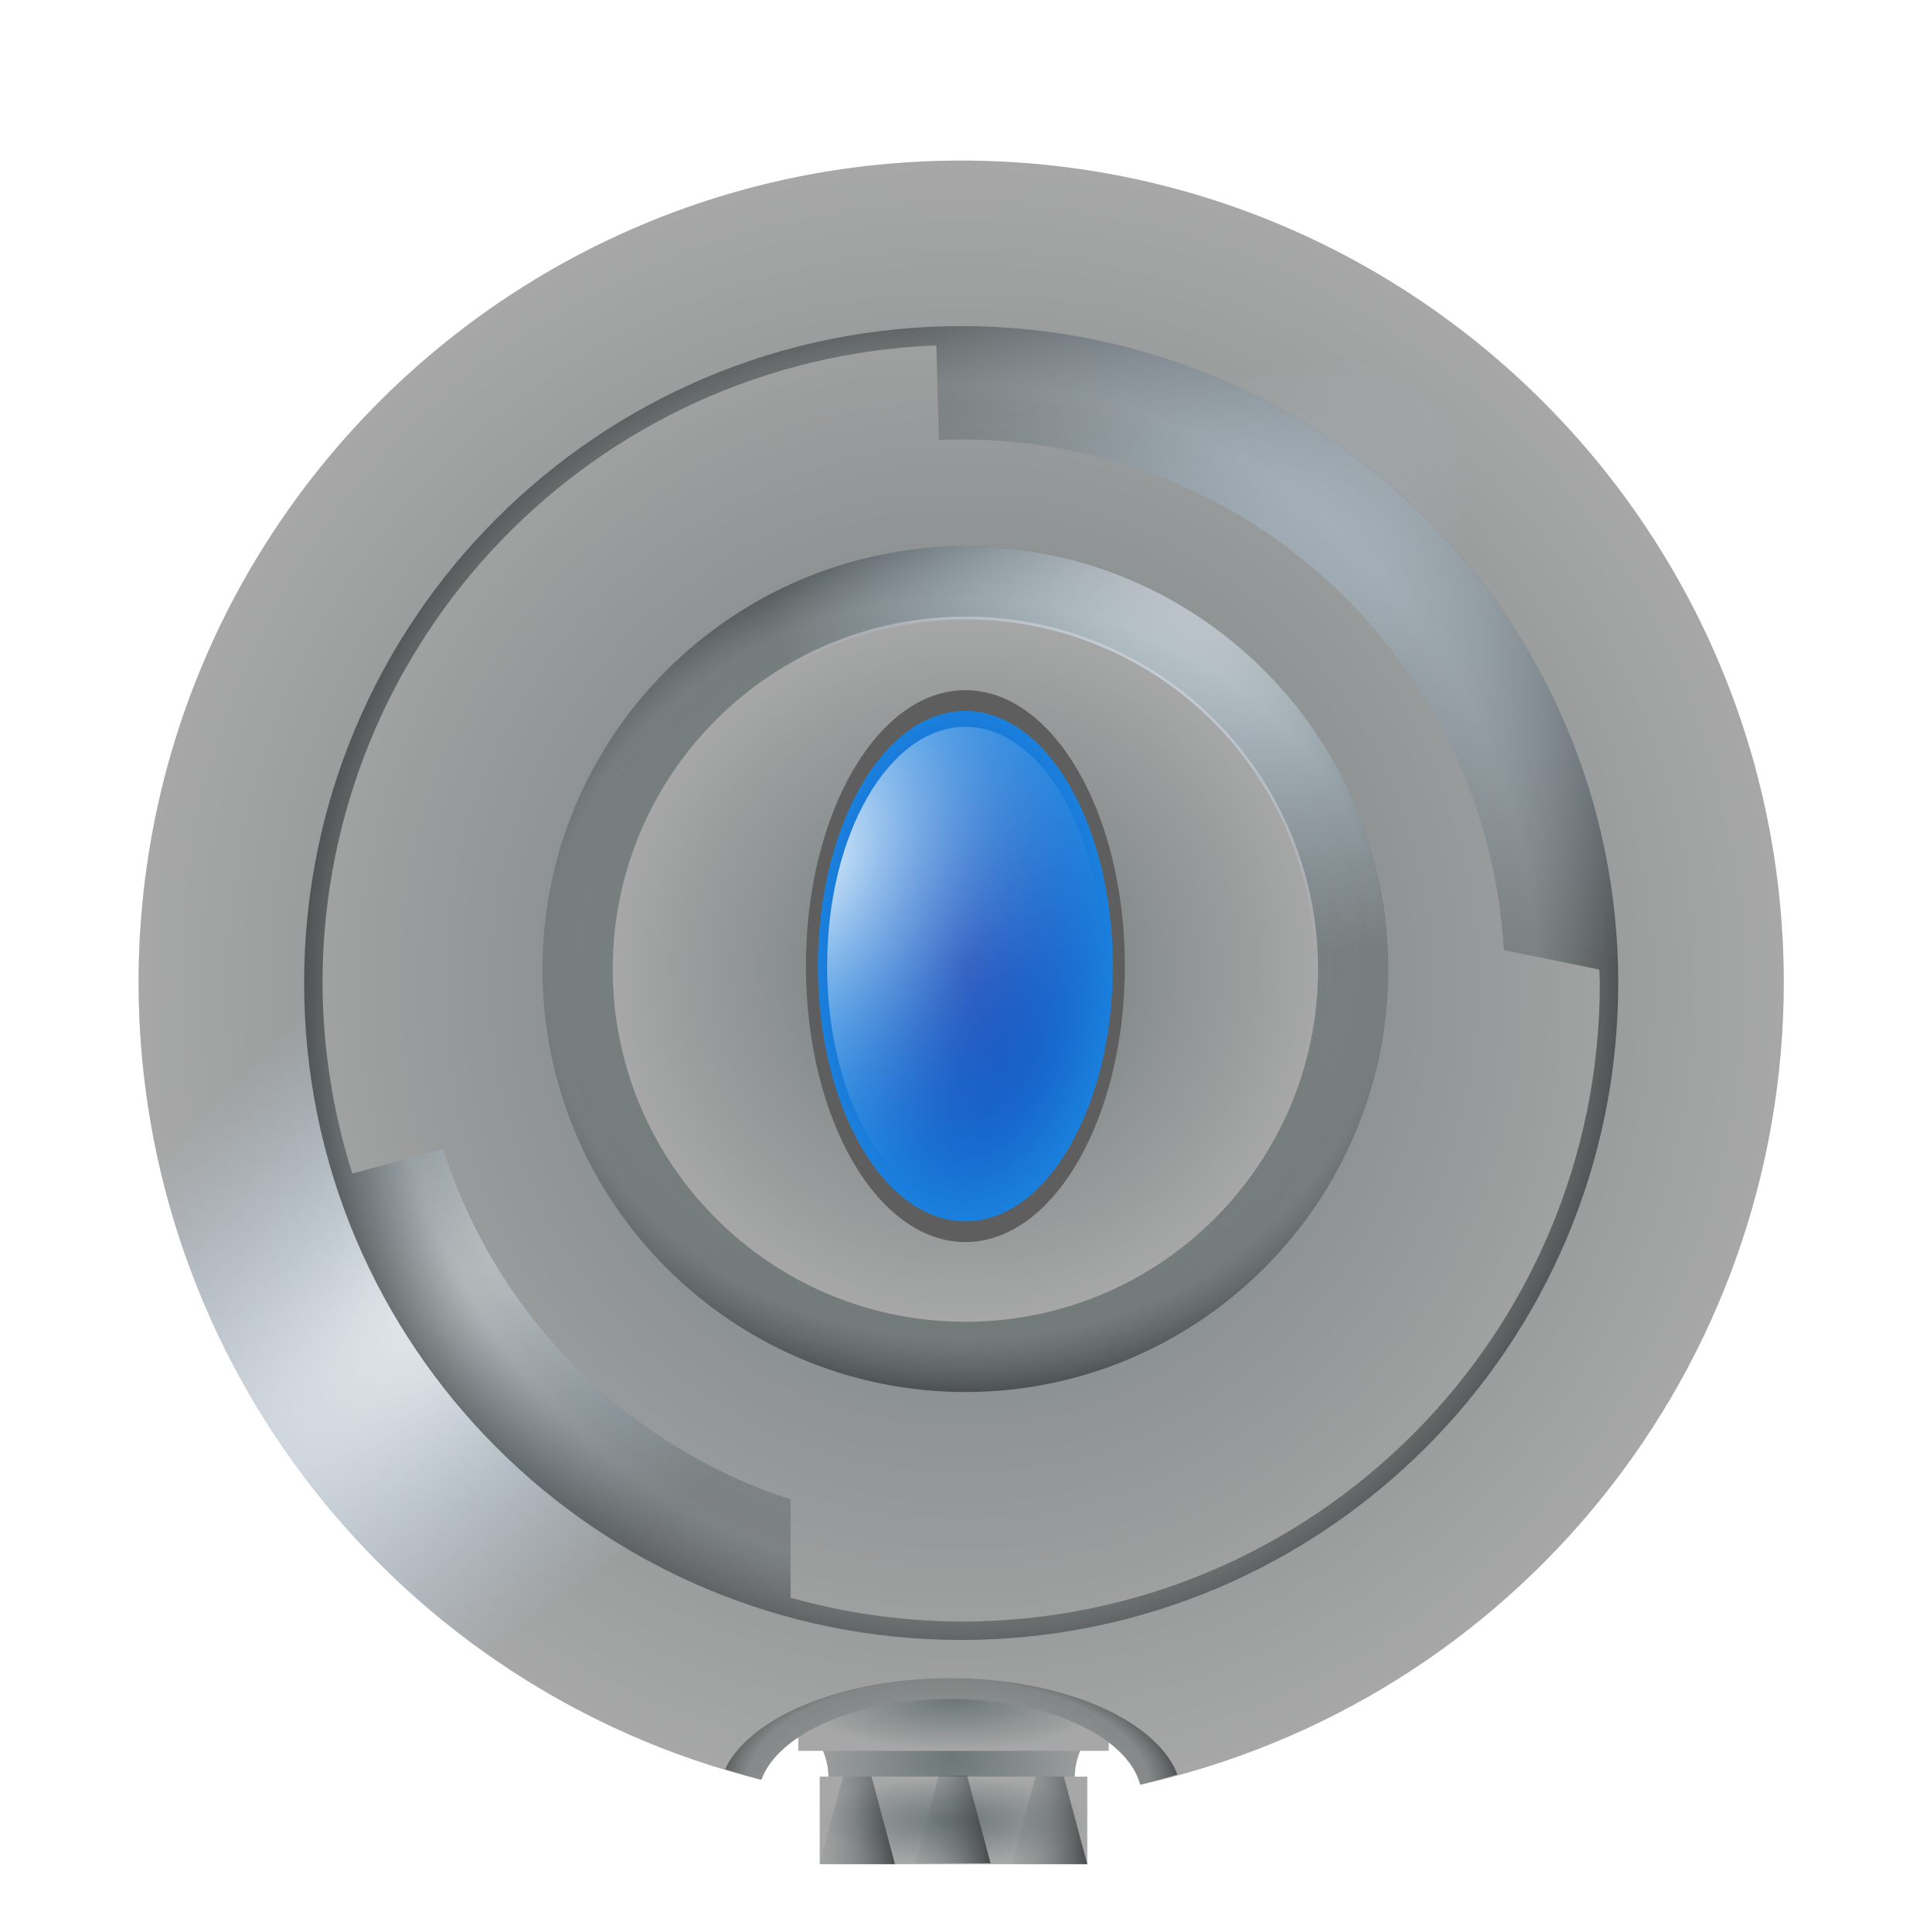
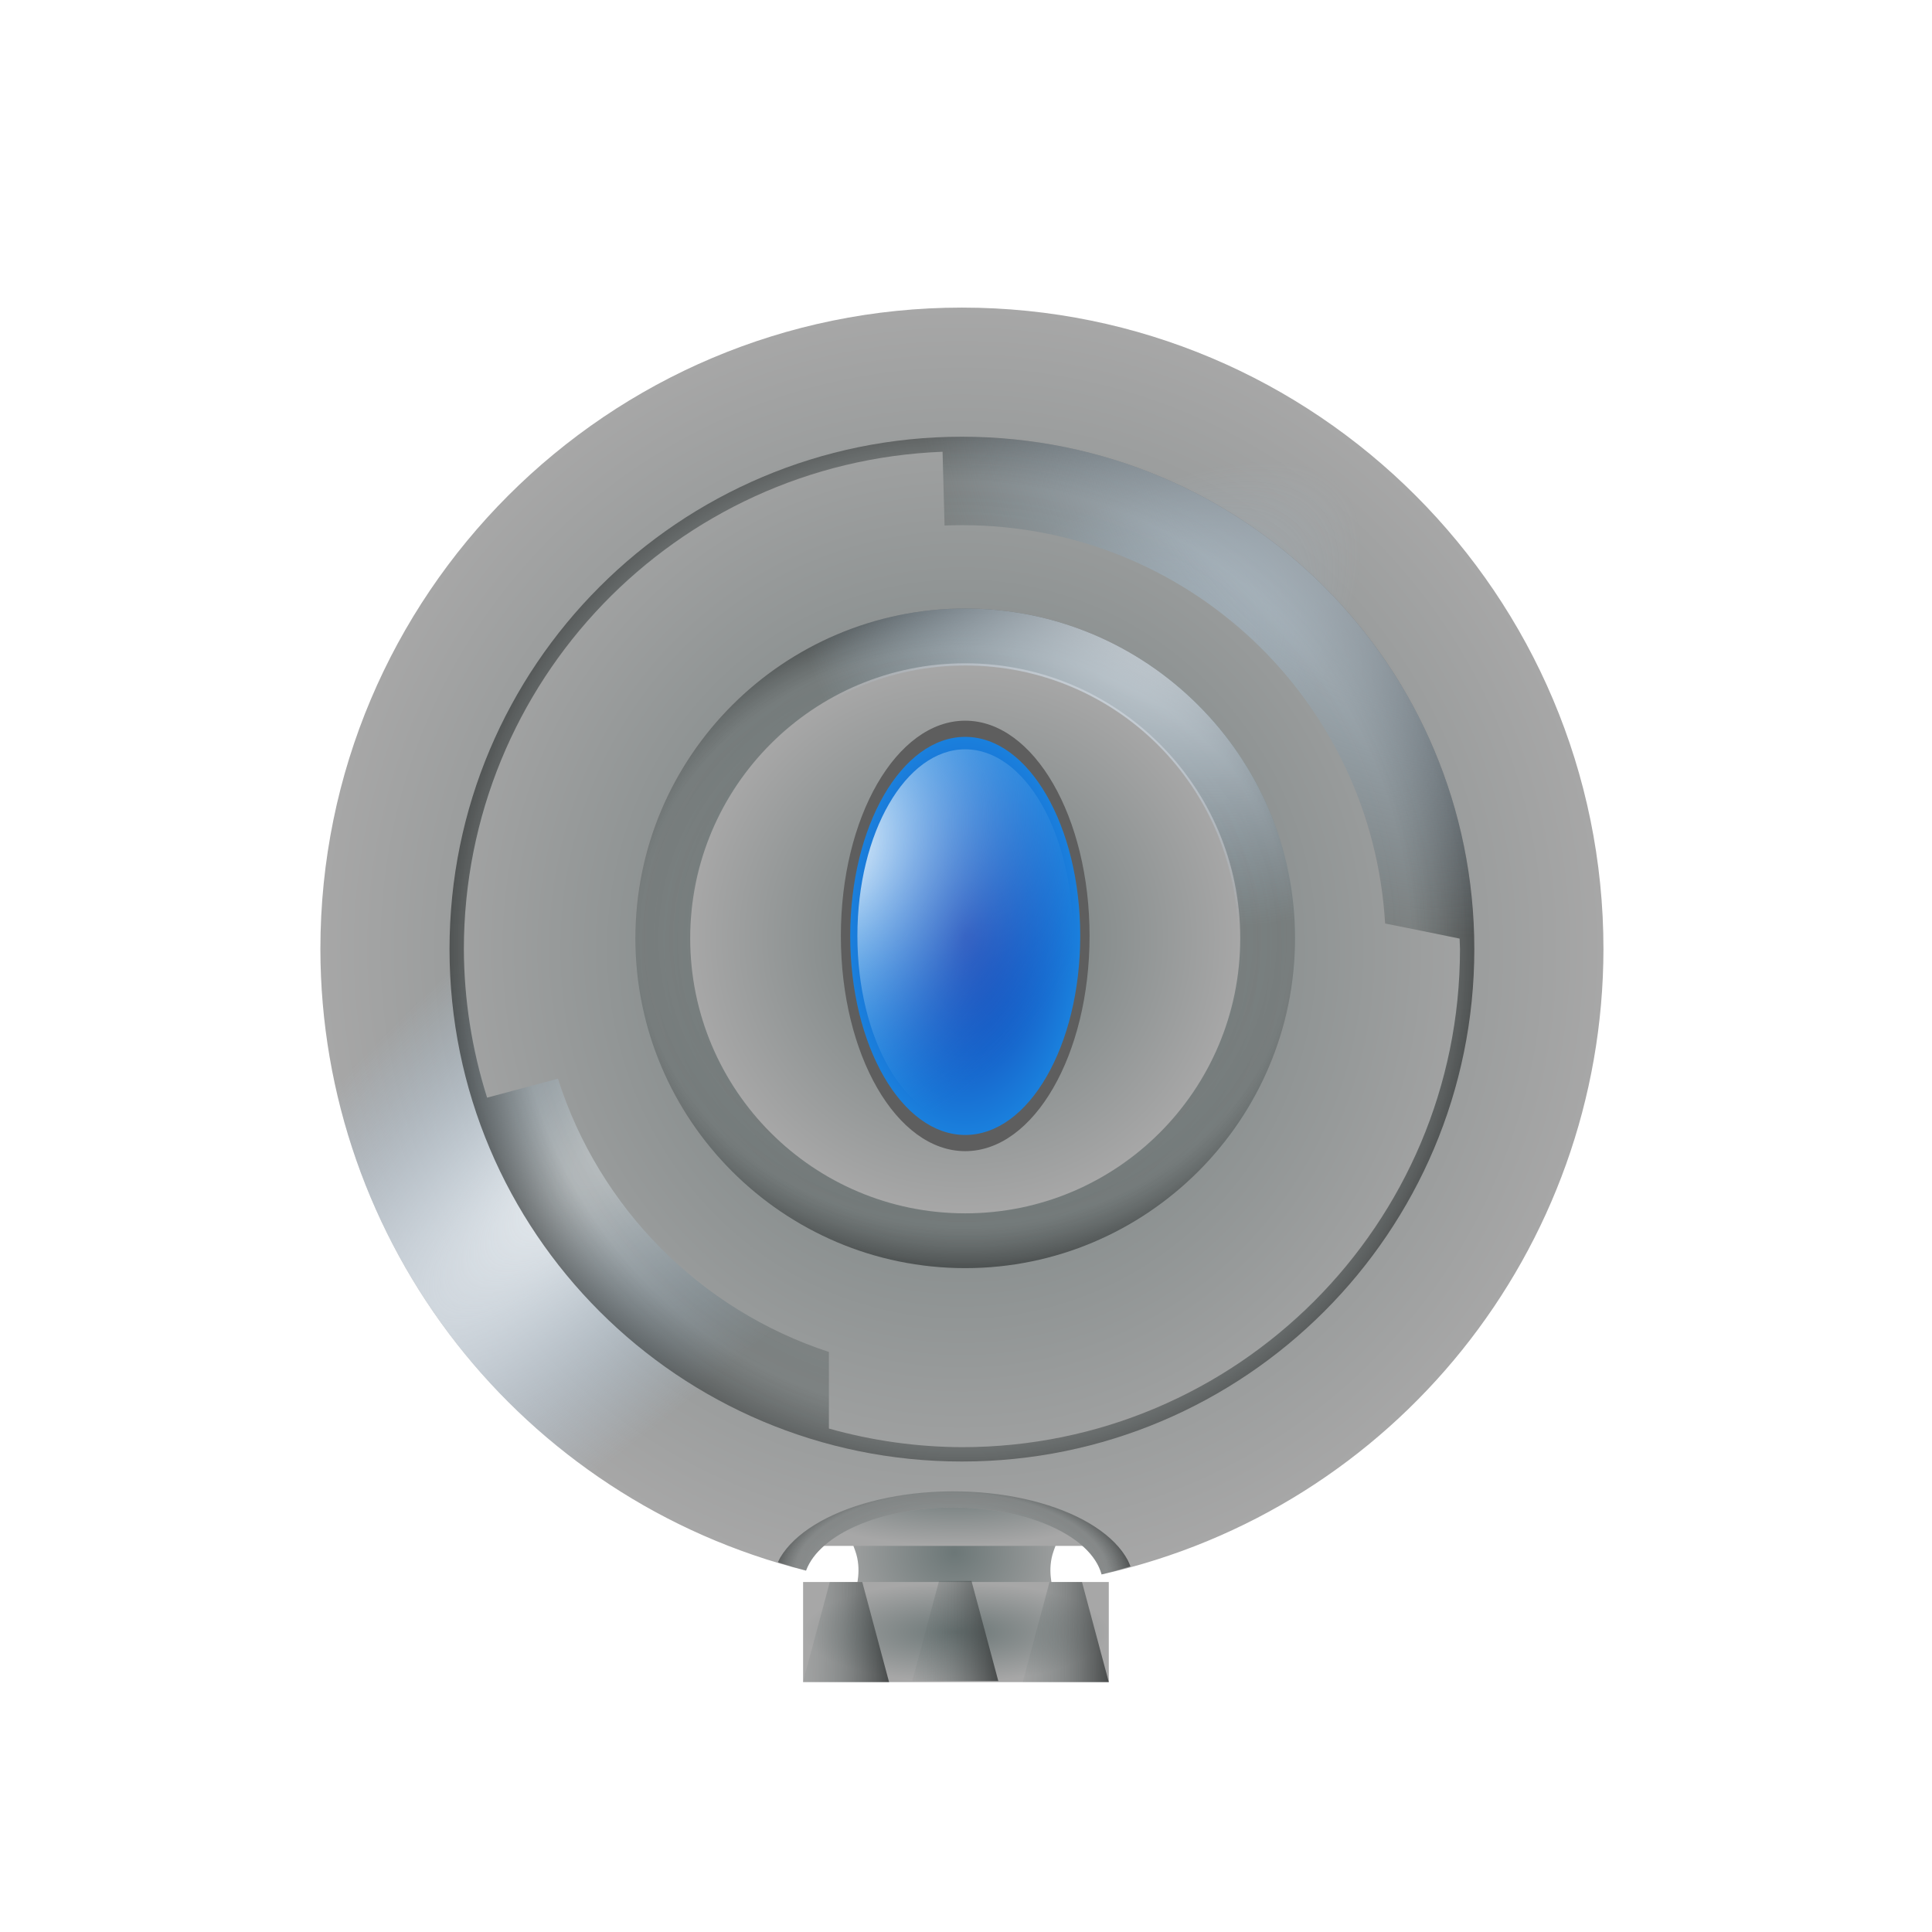
- <svg xmlns="http://www.w3.org/2000/svg" xmlns:xlink="http://www.w3.org/1999/xlink" width="155mm" height="156mm" viewBox="0 0 155 156" version="1.1" id="svg8">
+ <svg xmlns="http://www.w3.org/2000/svg" xmlns:xlink="http://www.w3.org/1999/xlink" width="200mm" height="200mm" viewBox="0 0 200 200" version="1.1" id="svg8">
  <defs id="defs2">
    <linearGradient id="linearGradient1377">
      <stop style="stop-color:#ffffff;stop-opacity:1" offset="0" id="stop1373" />
      <stop style="stop-color:#bbdaf7;stop-opacity:0" offset="1" id="stop1375" />
    </linearGradient>
    <linearGradient id="linearGradient1288">
      <stop style="stop-color:#6c7777;stop-opacity:0.095" offset="0" id="stop1282" />
      <stop id="stop1284" offset="0.342" style="stop-color:#4f5757;stop-opacity:0.365" />
      <stop style="stop-color:#0e0e0e;stop-opacity:1" offset="1" id="stop1286" />
    </linearGradient>
    <linearGradient id="linearGradient1089">
      <stop id="stop1085" offset="0" style="stop-color:#ffffff;stop-opacity:1" />
      <stop id="stop1087" offset="1" style="stop-color:#1a80dd;stop-opacity:0" />
    </linearGradient>
    <linearGradient id="linearGradient1047-8-2">
      <stop style="stop-color:#1133ab;stop-opacity:1" offset="0" id="stop1043" />
      <stop style="stop-color:#1a80dd;stop-opacity:1" offset="1" id="stop1045" />
    </linearGradient>
    <linearGradient id="linearGradient877">
      <stop id="stop873" offset="0" style="stop-color:#6c7777;stop-opacity:0.095" />
      <stop style="stop-color:#4f5757;stop-opacity:0.365" offset="0.782" id="stop881" />
      <stop id="stop875" offset="1" style="stop-color:#0e0e0e;stop-opacity:1" />
    </linearGradient>
    <linearGradient id="linearGradient829-9-2-6">
      <stop style="stop-color:#6c7777;stop-opacity:1" offset="0" id="stop825" />
      <stop style="stop-color:#a7a7a7;stop-opacity:1" offset="1" id="stop827" />
    </linearGradient>
-     <radialGradient xlink:href="#linearGradient829-9-2-6" id="radialGradient831" cx="92.604" cy="157.527" fx="92.604" fy="157.527" r="74.461" gradientUnits="userSpaceOnUse" gradientTransform="matrix(0.8918961,0,0,0.8918961,-4.997641,79.87833)" />
-     <radialGradient xlink:href="#linearGradient877" id="radialGradient879" gradientUnits="userSpaceOnUse" gradientTransform="matrix(0.7988033,0,0,0.8320509,3.623138,89.30554)" cx="92.604" cy="157.527" fx="92.604" fy="157.527" r="74.461" />
-     <radialGradient xlink:href="#linearGradient829-9-2-6" id="radialGradient879-1" gradientUnits="userSpaceOnUse" gradientTransform="matrix(0.7764342,0,0,0.8087508,5.694606,92.97593)" cx="92.604" cy="157.527" fx="92.604" fy="157.527" r="74.461" />
-     <radialGradient xlink:href="#linearGradient829-9-2-6" id="radialGradient990" cx="92.986" cy="156.272" fx="92.986" fy="156.272" r="31.921" gradientUnits="userSpaceOnUse" gradientTransform="matrix(0.8918961,0,0,0.8918961,-4.997641,79.87833)" />
-     <radialGradient xlink:href="#linearGradient877" id="radialGradient1001" cx="92.986" cy="156.271" fx="92.986" fy="156.271" r="38.281" gradientTransform="matrix(1.136174,0,0,1.001835,-27.71219,62.69805)" gradientUnits="userSpaceOnUse" />
-     <radialGradient xlink:href="#linearGradient1047-8-2" id="radialGradient1049" cx="92.986" cy="155.994" fx="92.986" fy="155.994" r="11.103" gradientTransform="matrix(1.072257,0,0,1.85583,-21.76871,-70.48994)" gradientUnits="userSpaceOnUse" />
-     <radialGradient xlink:href="#linearGradient1089" id="radialGradient1049-7" cx="80.185" cy="153.038" fx="80.185" fy="153.038" r="11.103" gradientTransform="matrix(2.102718,1.507259,-1.809469,2.524319,171.395,-297.3277)" gradientUnits="userSpaceOnUse" />
-     <radialGradient xlink:href="#linearGradient877" id="radialGradient1192" cx="91.373" cy="233.456" fx="91.373" fy="233.456" r="20.461" gradientTransform="matrix(1.012863,0.0110218,-0.00582474,0.5352727,-14.65597,159.2156)" gradientUnits="userSpaceOnUse" />
-     <radialGradient xlink:href="#linearGradient829-9-2-6" id="radialGradient1202" cx="91.321" cy="233.506" fx="91.321" fy="233.506" r="12.907" gradientTransform="matrix(1.01657,0,0,0.9158718,-16.01156,68.95724)" gradientUnits="userSpaceOnUse" />
-     <radialGradient xlink:href="#linearGradient829-9-2-6" id="radialGradient1216" cx="91.91" cy="227.261" fx="91.91" fy="227.261" r="15.579" gradientTransform="matrix(0.8044942,0,0,0.2633868,3.035497,218.4123)" gradientUnits="userSpaceOnUse" />
-     <radialGradient xlink:href="#linearGradient829-9-2-6" id="radialGradient1216-2" cx="91.91" cy="227.261" fx="91.91" fy="227.261" r="15.579" gradientTransform="matrix(0.6932555,0,0,0.2269679,13.25949,236.4057)" gradientUnits="userSpaceOnUse" />
-     <linearGradient xlink:href="#linearGradient1288" id="linearGradient1290" x1="79.791" y1="239.578" x2="89.164" y2="239.676" gradientUnits="userSpaceOnUse" gradientTransform="matrix(0.8918961,0,0,0.8918961,-4.997641,74.30815)" />
-     <linearGradient gradientTransform="matrix(0.8918961,0,0,0.8918961,10.52792,74.30822)" xlink:href="#linearGradient1288" id="linearGradient1290-9" x1="79.791" y1="239.578" x2="89.164" y2="239.676" gradientUnits="userSpaceOnUse" />
-     <linearGradient gradientTransform="matrix(0.8918961,0,0,0.8918961,2.720396,74.23208)" xlink:href="#linearGradient1288" id="linearGradient1290-9-7" x1="79.791" y1="239.578" x2="89.164" y2="239.676" gradientUnits="userSpaceOnUse" />
-     <radialGradient xlink:href="#linearGradient1377" id="radialGradient1381" gradientUnits="userSpaceOnUse" gradientTransform="matrix(0.927233,-0.8422915,0.2272457,0.2501625,-49.71424,251.6282)" cx="66.474" cy="158.266" fx="66.474" fy="158.266" r="74.461" />
-     <radialGradient xlink:href="#linearGradient1377" id="radialGradient1001-1" cx="115.481" cy="116.782" fx="115.481" fy="116.782" r="38.281" gradientTransform="matrix(1.136174,0,0,1.001835,-27.71219,62.69806)" gradientUnits="userSpaceOnUse" />
-     <radialGradient xlink:href="#linearGradient1377" id="radialGradient879-6" gradientUnits="userSpaceOnUse" gradientTransform="matrix(0.7988033,0,0,0.8320509,3.623139,89.30554)" cx="160.977" cy="81.366" fx="160.977" fy="81.366" r="74.461" />
+     <radialGradient xlink:href="#linearGradient829-9-2-6" id="radialGradient831" cx="92.604" cy="157.527" fx="92.604" fy="157.527" r="74.461" gradientUnits="userSpaceOnUse" gradientTransform="matrix(0.8918961,0,0,0.8918961,16.98479,54.75555)" />
+     <radialGradient xlink:href="#linearGradient877" id="radialGradient879" gradientUnits="userSpaceOnUse" gradientTransform="matrix(0.7988033,0,0,0.8320509,25.60557,64.18276)" cx="92.604" cy="157.527" fx="92.604" fy="157.527" r="74.461" />
+     <radialGradient xlink:href="#linearGradient829-9-2-6" id="radialGradient879-1" gradientUnits="userSpaceOnUse" gradientTransform="matrix(0.7764342,0,0,0.8087508,27.67704,67.85315)" cx="92.604" cy="157.527" fx="92.604" fy="157.527" r="74.461" />
+     <radialGradient xlink:href="#linearGradient829-9-2-6" id="radialGradient990" cx="92.986" cy="156.272" fx="92.986" fy="156.272" r="31.921" gradientUnits="userSpaceOnUse" gradientTransform="matrix(0.8918961,0,0,0.8918961,16.98479,54.75555)" />
+     <radialGradient xlink:href="#linearGradient877" id="radialGradient1001" cx="92.986" cy="156.271" fx="92.986" fy="156.271" r="38.281" gradientTransform="matrix(1.136174,0,0,1.001835,-5.72976,37.57527)" gradientUnits="userSpaceOnUse" />
+     <radialGradient xlink:href="#linearGradient1047-8-2" id="radialGradient1049" cx="92.986" cy="155.994" fx="92.986" fy="155.994" r="11.103" gradientTransform="matrix(1.072257,0,0,1.85583,0.2137239,-95.61271)" gradientUnits="userSpaceOnUse" />
+     <radialGradient xlink:href="#linearGradient1089" id="radialGradient1049-7" cx="80.185" cy="153.038" fx="80.185" fy="153.038" r="11.103" gradientTransform="matrix(2.102718,1.507259,-1.809469,2.524319,193.3774,-322.4504)" gradientUnits="userSpaceOnUse" />
+     <radialGradient xlink:href="#linearGradient877" id="radialGradient1192" cx="91.373" cy="233.456" fx="91.373" fy="233.456" r="20.461" gradientTransform="matrix(1.012863,0.0110218,-0.00582474,0.5352727,7.326463,134.0928)" gradientUnits="userSpaceOnUse" />
+     <radialGradient xlink:href="#linearGradient829-9-2-6" id="radialGradient1202" cx="91.321" cy="233.506" fx="91.321" fy="233.506" r="12.907" gradientTransform="matrix(1.01657,0,0,0.9158718,5.970866,43.83446)" gradientUnits="userSpaceOnUse" />
+     <radialGradient xlink:href="#linearGradient829-9-2-6" id="radialGradient1216" cx="91.91" cy="227.261" fx="91.91" fy="227.261" r="15.579" gradientTransform="matrix(1.178659,0,0,0.3858862,-9.371712,163.3225)" gradientUnits="userSpaceOnUse" />
+     <radialGradient xlink:href="#linearGradient829-9-2-6" id="radialGradient1216-2" cx="91.91" cy="227.261" fx="91.91" fy="227.261" r="15.579" gradientTransform="matrix(1.015684,0,0,0.3325291,5.607392,190.3785)" gradientUnits="userSpaceOnUse" />
+     <linearGradient xlink:href="#linearGradient1288" id="linearGradient1290" x1="79.791" y1="239.578" x2="89.164" y2="239.676" gradientUnits="userSpaceOnUse" gradientTransform="matrix(1.306711,0,0,1.306711,-21.14101,-47.10953)" />
+     <linearGradient gradientTransform="matrix(1.306711,0,0,1.306711,1.605387,-47.10943)" xlink:href="#linearGradient1288" id="linearGradient1290-9" x1="79.791" y1="239.578" x2="89.164" y2="239.676" gradientUnits="userSpaceOnUse" />
+     <linearGradient gradientTransform="matrix(1.306711,0,0,1.306711,-9.833364,-47.22097)" xlink:href="#linearGradient1288" id="linearGradient1290-9-7" x1="79.791" y1="239.578" x2="89.164" y2="239.676" gradientUnits="userSpaceOnUse" />
+     <radialGradient xlink:href="#linearGradient1377" id="radialGradient1381" gradientUnits="userSpaceOnUse" gradientTransform="matrix(0.927233,-0.8422915,0.2272457,0.2501625,-27.73181,226.5054)" cx="66.474" cy="158.266" fx="66.474" fy="158.266" r="74.461" />
+     <radialGradient xlink:href="#linearGradient1377" id="radialGradient1001-1" cx="115.481" cy="116.782" fx="115.481" fy="116.782" r="38.281" gradientTransform="matrix(1.136174,0,0,1.001835,-5.729759,37.57528)" gradientUnits="userSpaceOnUse" />
+     <radialGradient xlink:href="#linearGradient1377" id="radialGradient879-6" gradientUnits="userSpaceOnUse" gradientTransform="matrix(0.7988033,0,0,0.8320509,25.60557,64.18276)" cx="160.977" cy="81.366" fx="160.977" fy="81.366" r="74.461" />
  </defs>
-   <g id="layer1" transform="translate(0,-141)">
-     <path style="fill:url(#radialGradient1202);fill-opacity:1;fill-rule:nonzero;stroke:none;stroke-width:6.298;stroke-miterlimit:4;stroke-dasharray:none;stroke-opacity:1" d="m 63.842,270.997 c -0.078,0 -0.861,1.828 -0.141,3.814 l 2.845,7.844 c 0.72,1.986 0.063,3.814 0.141,3.814 h 20.268 c 0.078,0 -0.58,-1.828 0.141,-3.814 l 2.847,-7.844 c 0.721,-1.986 -0.063,-3.814 -0.141,-3.814 z" id="rect1194" />
-     <rect style="fill:url(#radialGradient1216);fill-opacity:1;fill-rule:nonzero;stroke:none;stroke-width:5.99;stroke-miterlimit:4;stroke-dasharray:none;stroke-opacity:1" id="rect1208" width="25.066" height="8.206" x="64.444" y="274.166" ry="0" />
-     <path style="fill:url(#radialGradient831);fill-opacity:1;fill-rule:nonzero;stroke:none;stroke-width:0.236" d="m 77.596,153.964 a 66.412,66.412 0 0 0 -66.412,66.412 66.412,66.412 0 0 0 50.274,64.337 15.524,8.046 0 0 1 15.24,-6.536 15.524,8.046 0 0 1 15.357,6.932 66.412,66.412 0 0 0 51.952,-64.733 66.412,66.412 0 0 0 -66.412,-66.412 z" id="path815" />
-     <path style="opacity:1;fill:url(#radialGradient1381);fill-opacity:1;fill-rule:nonzero;stroke:none;stroke-width:0.236" d="m 77.596,153.964 a 66.412,66.412 0 0 0 -66.412,66.412 66.412,66.412 0 0 0 50.274,64.337 15.524,8.046 0 0 1 15.24,-6.536 15.524,8.046 0 0 1 15.357,6.932 66.412,66.412 0 0 0 51.952,-64.733 66.412,66.412 0 0 0 -66.412,-66.412 z" id="path815-0" />
-     <circle style="fill:url(#radialGradient879);fill-opacity:1;fill-rule:nonzero;stroke:none;stroke-width:0.188" id="path815-2" cx="77.596" cy="220.376" r="53.043" />
-     <circle style="fill:url(#radialGradient879-6);fill-opacity:1;fill-rule:nonzero;stroke:none;stroke-width:0.188" id="path815-2-3" cx="77.596" cy="220.376" r="53.043" />
-     <path style="fill:url(#radialGradient879-1);fill-opacity:1;fill-rule:nonzero;stroke:none;stroke-width:0.183" d="m 75.591,168.889 a 51.558,51.558 0 0 0 -49.554,51.487 51.558,51.558 0 0 0 2.406,15.377 l 7.335,-1.965 c 4.255,13.378 14.721,23.923 28.047,28.29 v 7.927 a 51.558,51.558 0 0 0 13.771,1.928 51.558,51.558 0 0 0 51.558,-51.558 51.558,51.558 0 0 0 -0.039,-1.087 c -2.81,-0.581 -5.415,-1.11 -7.711,-1.563 -1.36,-23.084 -20.369,-41.239 -43.809,-41.239 -0.602,0 -1.201,0.015 -1.797,0.039 z" id="path815-2-9" />
-     <path style="color:#000000;font-style:normal;font-variant:normal;font-weight:normal;font-stretch:normal;font-size:medium;line-height:normal;font-family:sans-serif;font-variant-ligatures:normal;font-variant-position:normal;font-variant-caps:normal;font-variant-numeric:normal;font-variant-alternates:normal;font-feature-settings:normal;text-indent:0;text-align:start;text-decoration:none;text-decoration-line:none;text-decoration-style:solid;text-decoration-color:#000000;letter-spacing:normal;word-spacing:normal;text-transform:none;writing-mode:lr-tb;direction:ltr;text-orientation:mixed;dominant-baseline:auto;baseline-shift:baseline;text-anchor:start;white-space:normal;shape-padding:0;clip-rule:nonzero;display:inline;overflow:visible;visibility:visible;opacity:1;isolation:auto;mix-blend-mode:normal;color-interpolation:sRGB;color-interpolation-filters:linearRGB;solid-color:#000000;solid-opacity:1;vector-effect:none;fill:url(#radialGradient1001);fill-opacity:1;fill-rule:nonzero;stroke:none;stroke-width:5.9;stroke-linecap:butt;stroke-linejoin:miter;stroke-miterlimit:4;stroke-dasharray:none;stroke-dashoffset:0;stroke-opacity:1;color-rendering:auto;image-rendering:auto;shape-rendering:auto;text-rendering:auto;enable-background:accumulate" d="m 77.937,185.113 c -18.822,0 -34.143,15.321 -34.143,34.143 1e-6,18.822 15.321,34.143 34.143,34.143 18.822,1e-5 34.143,-15.321 34.143,-34.143 0,-18.822 -15.321,-34.143 -34.143,-34.143 z m 0,5.9 c 15.633,0 28.243,12.61 28.243,28.243 0,15.633 -12.61,28.245 -28.243,28.245 -15.633,0 -28.243,-12.611 -28.243,-28.245 10e-7,-15.633 12.61,-28.243 28.243,-28.243 z" id="path959" />
-     <circle style="fill:url(#radialGradient990);fill-opacity:1;fill-rule:nonzero;stroke:none;stroke-width:5.384;stroke-miterlimit:4;stroke-dasharray:none;stroke-opacity:1" id="path959-2" cx="77.936" cy="219.257" r="28.47" />
-     <ellipse style="fill:#5e5e5e;fill-opacity:1;fill-rule:nonzero;stroke:none;stroke-width:5.9;stroke-miterlimit:4;stroke-dasharray:none;stroke-opacity:1" id="path1026" cx="77.936" cy="219.009" rx="12.873" ry="22.281" />
-     <ellipse style="fill:url(#radialGradient1049);fill-opacity:1;fill-rule:nonzero;stroke:none;stroke-width:5.456;stroke-miterlimit:4;stroke-dasharray:none;stroke-opacity:1" id="path1026-1" cx="77.936" cy="219.009" rx="11.905" ry="20.605" />
-     <ellipse style="fill:url(#radialGradient1049-7);fill-opacity:1;fill-rule:nonzero;stroke:none;stroke-width:5.115;stroke-miterlimit:4;stroke-dasharray:none;stroke-opacity:1" id="path1026-1-0" cx="77.936" cy="219.009" rx="11.162" ry="19.319" />
-     <path style="fill:url(#radialGradient1192);fill-opacity:1;fill-rule:nonzero;stroke:none;stroke-width:0.236" d="m 95.043,284.284 a 18.742,9.714 0 0 0 -0.286,-0.66 18.742,9.714 0 0 0 -0.59,-0.921 18.742,9.714 0 0 0 -0.766,-0.886 18.742,9.714 0 0 0 -0.932,-0.843 18.742,9.714 0 0 0 -1.09,-0.79 18.742,9.714 0 0 0 -1.236,-0.73 18.742,9.714 0 0 0 -1.371,-0.662 18.742,9.714 0 0 0 -1.491,-0.588 18.742,9.714 0 0 0 -1.597,-0.507 18.742,9.714 0 0 0 -1.687,-0.423 18.742,9.714 0 0 0 -1.76,-0.333 18.742,9.714 0 0 0 -1.815,-0.24 18.742,9.714 0 0 0 -1.852,-0.145 18.742,9.714 0 0 0 -1.871,-0.048 18.742,9.714 0 0 0 -1.326,0.024 18.742,9.714 0 0 0 -1.86,0.117 18.742,9.714 0 0 0 -1.828,0.213 18.742,9.714 0 0 0 -1.778,0.306 18.742,9.714 0 0 0 -1.71,0.397 18.742,9.714 0 0 0 -1.625,0.483 18.742,9.714 0 0 0 -1.524,0.565 18.742,9.714 0 0 0 -1.408,0.641 18.742,9.714 0 0 0 -1.277,0.71 18.742,9.714 0 0 0 -1.134,0.773 18.742,9.714 0 0 0 -0.979,0.828 18.742,9.714 0 0 0 -0.815,0.874 18.742,9.714 0 0 0 -0.642,0.912 18.742,9.714 0 0 0 -0.247,0.501 66.412,66.412 0 0 0 2.912,0.859 15.524,8.046 0 0 1 15.24,-6.536 15.524,8.046 0 0 1 15.357,6.932 66.412,66.412 0 0 0 2.988,-0.825 z" id="path1164" />
-     <rect style="fill:url(#radialGradient1216-2);fill-opacity:1;fill-rule:nonzero;stroke:none;stroke-width:5.162;stroke-miterlimit:4;stroke-dasharray:none;stroke-opacity:1" id="rect1208-9" width="21.6" height="7.072" x="66.177" y="284.451" ry="0" />
-     <path style="fill:url(#linearGradient1290);fill-opacity:1;fill-rule:nonzero;stroke:none;stroke-width:5.162;stroke-miterlimit:4;stroke-dasharray:none;stroke-opacity:1" d="m 68.063,284.451 -1.895,7.072 h 6.083 l -1.894,-7.072 z" id="rect1208-9-1" />
-     <path style="fill:url(#linearGradient1290-9);fill-opacity:1;fill-rule:nonzero;stroke:none;stroke-width:5.162;stroke-miterlimit:4;stroke-dasharray:none;stroke-opacity:1" d="m 83.588,284.451 -1.895,7.072 h 6.083 l -1.894,-7.072 z" id="rect1208-9-1-4" />
-     <path style="fill:url(#linearGradient1290-9-7);fill-opacity:1;fill-rule:nonzero;stroke:none;stroke-width:5.162;stroke-miterlimit:4;stroke-dasharray:none;stroke-opacity:1" d="m 75.781,284.375 -1.895,7.072 h 6.083 l -1.894,-7.072 z" id="rect1208-9-1-4-0" />
-     <path style="color:#000000;font-style:normal;font-variant:normal;font-weight:normal;font-stretch:normal;font-size:medium;line-height:normal;font-family:sans-serif;font-variant-ligatures:normal;font-variant-position:normal;font-variant-caps:normal;font-variant-numeric:normal;font-variant-alternates:normal;font-feature-settings:normal;text-indent:0;text-align:start;text-decoration:none;text-decoration-line:none;text-decoration-style:solid;text-decoration-color:#000000;letter-spacing:normal;word-spacing:normal;text-transform:none;writing-mode:lr-tb;direction:ltr;text-orientation:mixed;dominant-baseline:auto;baseline-shift:baseline;text-anchor:start;white-space:normal;shape-padding:0;clip-rule:nonzero;display:inline;overflow:visible;visibility:visible;opacity:1;isolation:auto;mix-blend-mode:normal;color-interpolation:sRGB;color-interpolation-filters:linearRGB;solid-color:#000000;solid-opacity:1;vector-effect:none;fill:url(#radialGradient1001-1);fill-opacity:1;fill-rule:nonzero;stroke:none;stroke-width:5.9;stroke-linecap:butt;stroke-linejoin:miter;stroke-miterlimit:4;stroke-dasharray:none;stroke-dashoffset:0;stroke-opacity:1;color-rendering:auto;image-rendering:auto;shape-rendering:auto;text-rendering:auto;enable-background:accumulate" d="m 77.937,185.113 c -18.822,0 -34.143,15.321 -34.143,34.143 1e-6,18.822 15.321,34.143 34.143,34.143 18.822,1e-5 34.143,-15.321 34.143,-34.143 0,-18.822 -15.321,-34.143 -34.143,-34.143 z m 0,5.9 c 15.633,0 28.243,12.61 28.243,28.243 0,15.633 -12.61,28.245 -28.243,28.245 -15.633,0 -28.243,-12.611 -28.243,-28.245 10e-7,-15.633 12.61,-28.243 28.243,-28.243 z" id="path959-7" />
+   <g id="layer1" transform="translate(0,-97)">
+     <path style="fill:url(#radialGradient1202);fill-opacity:1;fill-rule:nonzero;stroke:none;stroke-width:6.298;stroke-miterlimit:4;stroke-dasharray:none;stroke-opacity:1" d="m 85.825,245.875 c -0.078,0 -0.861,1.828 -0.141,3.814 l 2.845,7.844 c 0.72,1.986 0.063,3.814 0.141,3.814 h 20.268 c 0.078,0 -0.58,-1.828 0.141,-3.814 l 2.847,-7.844 c 0.721,-1.986 -0.063,-3.814 -0.141,-3.814 z" id="rect1194" />
+     <rect style="fill:url(#radialGradient1216);fill-opacity:1;fill-rule:nonzero;stroke:none;stroke-width:8.776;stroke-miterlimit:4;stroke-dasharray:none;stroke-opacity:1" id="rect1208" width="36.724" height="12.023" x="80.597" y="245.008" ry="0" />
+     <path style="fill:url(#radialGradient831);fill-opacity:1;fill-rule:nonzero;stroke:none;stroke-width:0.236" d="m 99.578,128.842 a 66.412,66.412 0 0 0 -66.412,66.412 66.412,66.412 0 0 0 50.274,64.337 15.524,8.046 0 0 1 15.24,-6.536 15.524,8.046 0 0 1 15.357,6.932 66.412,66.412 0 0 0 51.952,-64.733 66.412,66.412 0 0 0 -66.412,-66.412 z" id="path815" />
+     <path style="opacity:1;fill:url(#radialGradient1381);fill-opacity:1;fill-rule:nonzero;stroke:none;stroke-width:0.236" d="m 99.578,128.842 a 66.412,66.412 0 0 0 -66.412,66.412 66.412,66.412 0 0 0 50.274,64.337 15.524,8.046 0 0 1 15.24,-6.536 15.524,8.046 0 0 1 15.357,6.932 66.412,66.412 0 0 0 51.952,-64.733 66.412,66.412 0 0 0 -66.412,-66.412 z" id="path815-0" />
+     <circle style="fill:url(#radialGradient879);fill-opacity:1;fill-rule:nonzero;stroke:none;stroke-width:0.188" id="path815-2" cx="99.578" cy="195.253" r="53.043" />
+     <circle style="fill:url(#radialGradient879-6);fill-opacity:1;fill-rule:nonzero;stroke:none;stroke-width:0.188" id="path815-2-3" cx="99.578" cy="195.253" r="53.043" />
+     <path style="fill:url(#radialGradient879-1);fill-opacity:1;fill-rule:nonzero;stroke:none;stroke-width:0.183" d="m 97.574,143.766 a 51.558,51.558 0 0 0 -49.554,51.487 51.558,51.558 0 0 0 2.406,15.377 l 7.335,-1.965 c 4.255,13.378 14.721,23.923 28.047,28.29 v 7.927 a 51.558,51.558 0 0 0 13.771,1.928 51.558,51.558 0 0 0 51.558,-51.558 51.558,51.558 0 0 0 -0.039,-1.087 c -2.81,-0.581 -5.415,-1.11 -7.711,-1.563 -1.36,-23.084 -20.369,-41.239 -43.809,-41.239 -0.602,0 -1.201,0.015 -1.797,0.039 z" id="path815-2-9" />
+     <path style="color:#000000;font-style:normal;font-variant:normal;font-weight:normal;font-stretch:normal;font-size:medium;line-height:normal;font-family:sans-serif;font-variant-ligatures:normal;font-variant-position:normal;font-variant-caps:normal;font-variant-numeric:normal;font-variant-alternates:normal;font-feature-settings:normal;text-indent:0;text-align:start;text-decoration:none;text-decoration-line:none;text-decoration-style:solid;text-decoration-color:#000000;letter-spacing:normal;word-spacing:normal;text-transform:none;writing-mode:lr-tb;direction:ltr;text-orientation:mixed;dominant-baseline:auto;baseline-shift:baseline;text-anchor:start;white-space:normal;shape-padding:0;clip-rule:nonzero;display:inline;overflow:visible;visibility:visible;opacity:1;isolation:auto;mix-blend-mode:normal;color-interpolation:sRGB;color-interpolation-filters:linearRGB;solid-color:#000000;solid-opacity:1;vector-effect:none;fill:url(#radialGradient1001);fill-opacity:1;fill-rule:nonzero;stroke:none;stroke-width:5.9;stroke-linecap:butt;stroke-linejoin:miter;stroke-miterlimit:4;stroke-dasharray:none;stroke-dashoffset:0;stroke-opacity:1;color-rendering:auto;image-rendering:auto;shape-rendering:auto;text-rendering:auto;enable-background:accumulate" d="m 99.919,159.991 c -18.822,0 -34.143,15.321 -34.143,34.143 10e-7,18.822 15.321,34.143 34.143,34.143 18.822,1e-5 34.143,-15.321 34.143,-34.143 0,-18.822 -15.321,-34.143 -34.143,-34.143 z m 0,5.9 c 15.633,0 28.243,12.61 28.243,28.243 0,15.633 -12.61,28.245 -28.243,28.245 -15.633,0 -28.243,-12.611 -28.243,-28.245 10e-7,-15.633 12.61,-28.243 28.243,-28.243 z" id="path959" />
+     <circle style="fill:url(#radialGradient990);fill-opacity:1;fill-rule:nonzero;stroke:none;stroke-width:5.384;stroke-miterlimit:4;stroke-dasharray:none;stroke-opacity:1" id="path959-2" cx="99.919" cy="194.134" r="28.47" />
+     <ellipse style="fill:#5e5e5e;fill-opacity:1;fill-rule:nonzero;stroke:none;stroke-width:5.9;stroke-miterlimit:4;stroke-dasharray:none;stroke-opacity:1" id="path1026" cx="99.919" cy="193.886" rx="12.873" ry="22.281" />
+     <ellipse style="fill:url(#radialGradient1049);fill-opacity:1;fill-rule:nonzero;stroke:none;stroke-width:5.456;stroke-miterlimit:4;stroke-dasharray:none;stroke-opacity:1" id="path1026-1" cx="99.919" cy="193.886" rx="11.905" ry="20.605" />
+     <ellipse style="fill:url(#radialGradient1049-7);fill-opacity:1;fill-rule:nonzero;stroke:none;stroke-width:5.115;stroke-miterlimit:4;stroke-dasharray:none;stroke-opacity:1" id="path1026-1-0" cx="99.919" cy="193.886" rx="11.162" ry="19.319" />
+     <path style="fill:url(#radialGradient1192);fill-opacity:1;fill-rule:nonzero;stroke:none;stroke-width:0.236" d="m 117.026,259.161 a 18.742,9.714 0 0 0 -0.286,-0.66 18.742,9.714 0 0 0 -0.59,-0.921 18.742,9.714 0 0 0 -0.766,-0.886 18.742,9.714 0 0 0 -0.932,-0.843 18.742,9.714 0 0 0 -1.09,-0.79 18.742,9.714 0 0 0 -1.236,-0.73 18.742,9.714 0 0 0 -1.371,-0.662 18.742,9.714 0 0 0 -1.491,-0.588 18.742,9.714 0 0 0 -1.597,-0.507 18.742,9.714 0 0 0 -1.687,-0.423 18.742,9.714 0 0 0 -1.76,-0.333 18.742,9.714 0 0 0 -1.815,-0.24 18.742,9.714 0 0 0 -1.852,-0.145 18.742,9.714 0 0 0 -1.871,-0.048 18.742,9.714 0 0 0 -1.326,0.024 18.742,9.714 0 0 0 -1.86,0.117 18.742,9.714 0 0 0 -1.828,0.213 18.742,9.714 0 0 0 -1.778,0.306 18.742,9.714 0 0 0 -1.71,0.397 18.742,9.714 0 0 0 -1.625,0.483 18.742,9.714 0 0 0 -1.524,0.565 18.742,9.714 0 0 0 -1.408,0.641 18.742,9.714 0 0 0 -1.277,0.71 18.742,9.714 0 0 0 -1.134,0.773 18.742,9.714 0 0 0 -0.979,0.828 18.742,9.714 0 0 0 -0.815,0.874 18.742,9.714 0 0 0 -0.642,0.912 18.742,9.714 0 0 0 -0.247,0.501 66.412,66.412 0 0 0 2.912,0.859 15.524,8.046 0 0 1 15.24,-6.536 15.524,8.046 0 0 1 15.357,6.932 66.412,66.412 0 0 0 2.988,-0.825 z" id="path1164" />
+     <rect style="fill:url(#radialGradient1216-2);fill-opacity:1;fill-rule:nonzero;stroke:none;stroke-width:7.563;stroke-miterlimit:4;stroke-dasharray:none;stroke-opacity:1" id="rect1208-9" width="31.646" height="10.361" x="83.136" y="260.769" ry="0" />
+     <path style="fill:url(#linearGradient1290);fill-opacity:1;fill-rule:nonzero;stroke:none;stroke-width:7.563;stroke-miterlimit:4;stroke-dasharray:none;stroke-opacity:1" d="m 85.899,260.769 -2.776,10.361 h 8.913 l -2.775,-10.361 z" id="rect1208-9-1" />
+     <path style="fill:url(#linearGradient1290-9);fill-opacity:1;fill-rule:nonzero;stroke:none;stroke-width:7.563;stroke-miterlimit:4;stroke-dasharray:none;stroke-opacity:1" d="m 108.645,260.769 -2.776,10.361 h 8.913 l -2.775,-10.361 z" id="rect1208-9-1-4" />
+     <path style="fill:url(#linearGradient1290-9-7);fill-opacity:1;fill-rule:nonzero;stroke:none;stroke-width:7.563;stroke-miterlimit:4;stroke-dasharray:none;stroke-opacity:1" d="m 97.207,260.658 -2.776,10.361 h 8.913 l -2.775,-10.361 z" id="rect1208-9-1-4-0" />
+     <path style="color:#000000;font-style:normal;font-variant:normal;font-weight:normal;font-stretch:normal;font-size:medium;line-height:normal;font-family:sans-serif;font-variant-ligatures:normal;font-variant-position:normal;font-variant-caps:normal;font-variant-numeric:normal;font-variant-alternates:normal;font-feature-settings:normal;text-indent:0;text-align:start;text-decoration:none;text-decoration-line:none;text-decoration-style:solid;text-decoration-color:#000000;letter-spacing:normal;word-spacing:normal;text-transform:none;writing-mode:lr-tb;direction:ltr;text-orientation:mixed;dominant-baseline:auto;baseline-shift:baseline;text-anchor:start;white-space:normal;shape-padding:0;clip-rule:nonzero;display:inline;overflow:visible;visibility:visible;opacity:1;isolation:auto;mix-blend-mode:normal;color-interpolation:sRGB;color-interpolation-filters:linearRGB;solid-color:#000000;solid-opacity:1;vector-effect:none;fill:url(#radialGradient1001-1);fill-opacity:1;fill-rule:nonzero;stroke:none;stroke-width:5.9;stroke-linecap:butt;stroke-linejoin:miter;stroke-miterlimit:4;stroke-dasharray:none;stroke-dashoffset:0;stroke-opacity:1;color-rendering:auto;image-rendering:auto;shape-rendering:auto;text-rendering:auto;enable-background:accumulate" d="m 99.919,159.991 c -18.822,0 -34.143,15.321 -34.143,34.143 10e-7,18.822 15.321,34.143 34.143,34.143 18.822,1e-5 34.143,-15.321 34.143,-34.143 0,-18.822 -15.321,-34.143 -34.143,-34.143 z m 0,5.9 c 15.633,0 28.243,12.61 28.243,28.243 0,15.633 -12.61,28.245 -28.243,28.245 -15.633,0 -28.243,-12.611 -28.243,-28.245 10e-7,-15.633 12.61,-28.243 28.243,-28.243 z" id="path959-7" />
  </g>
</svg>
